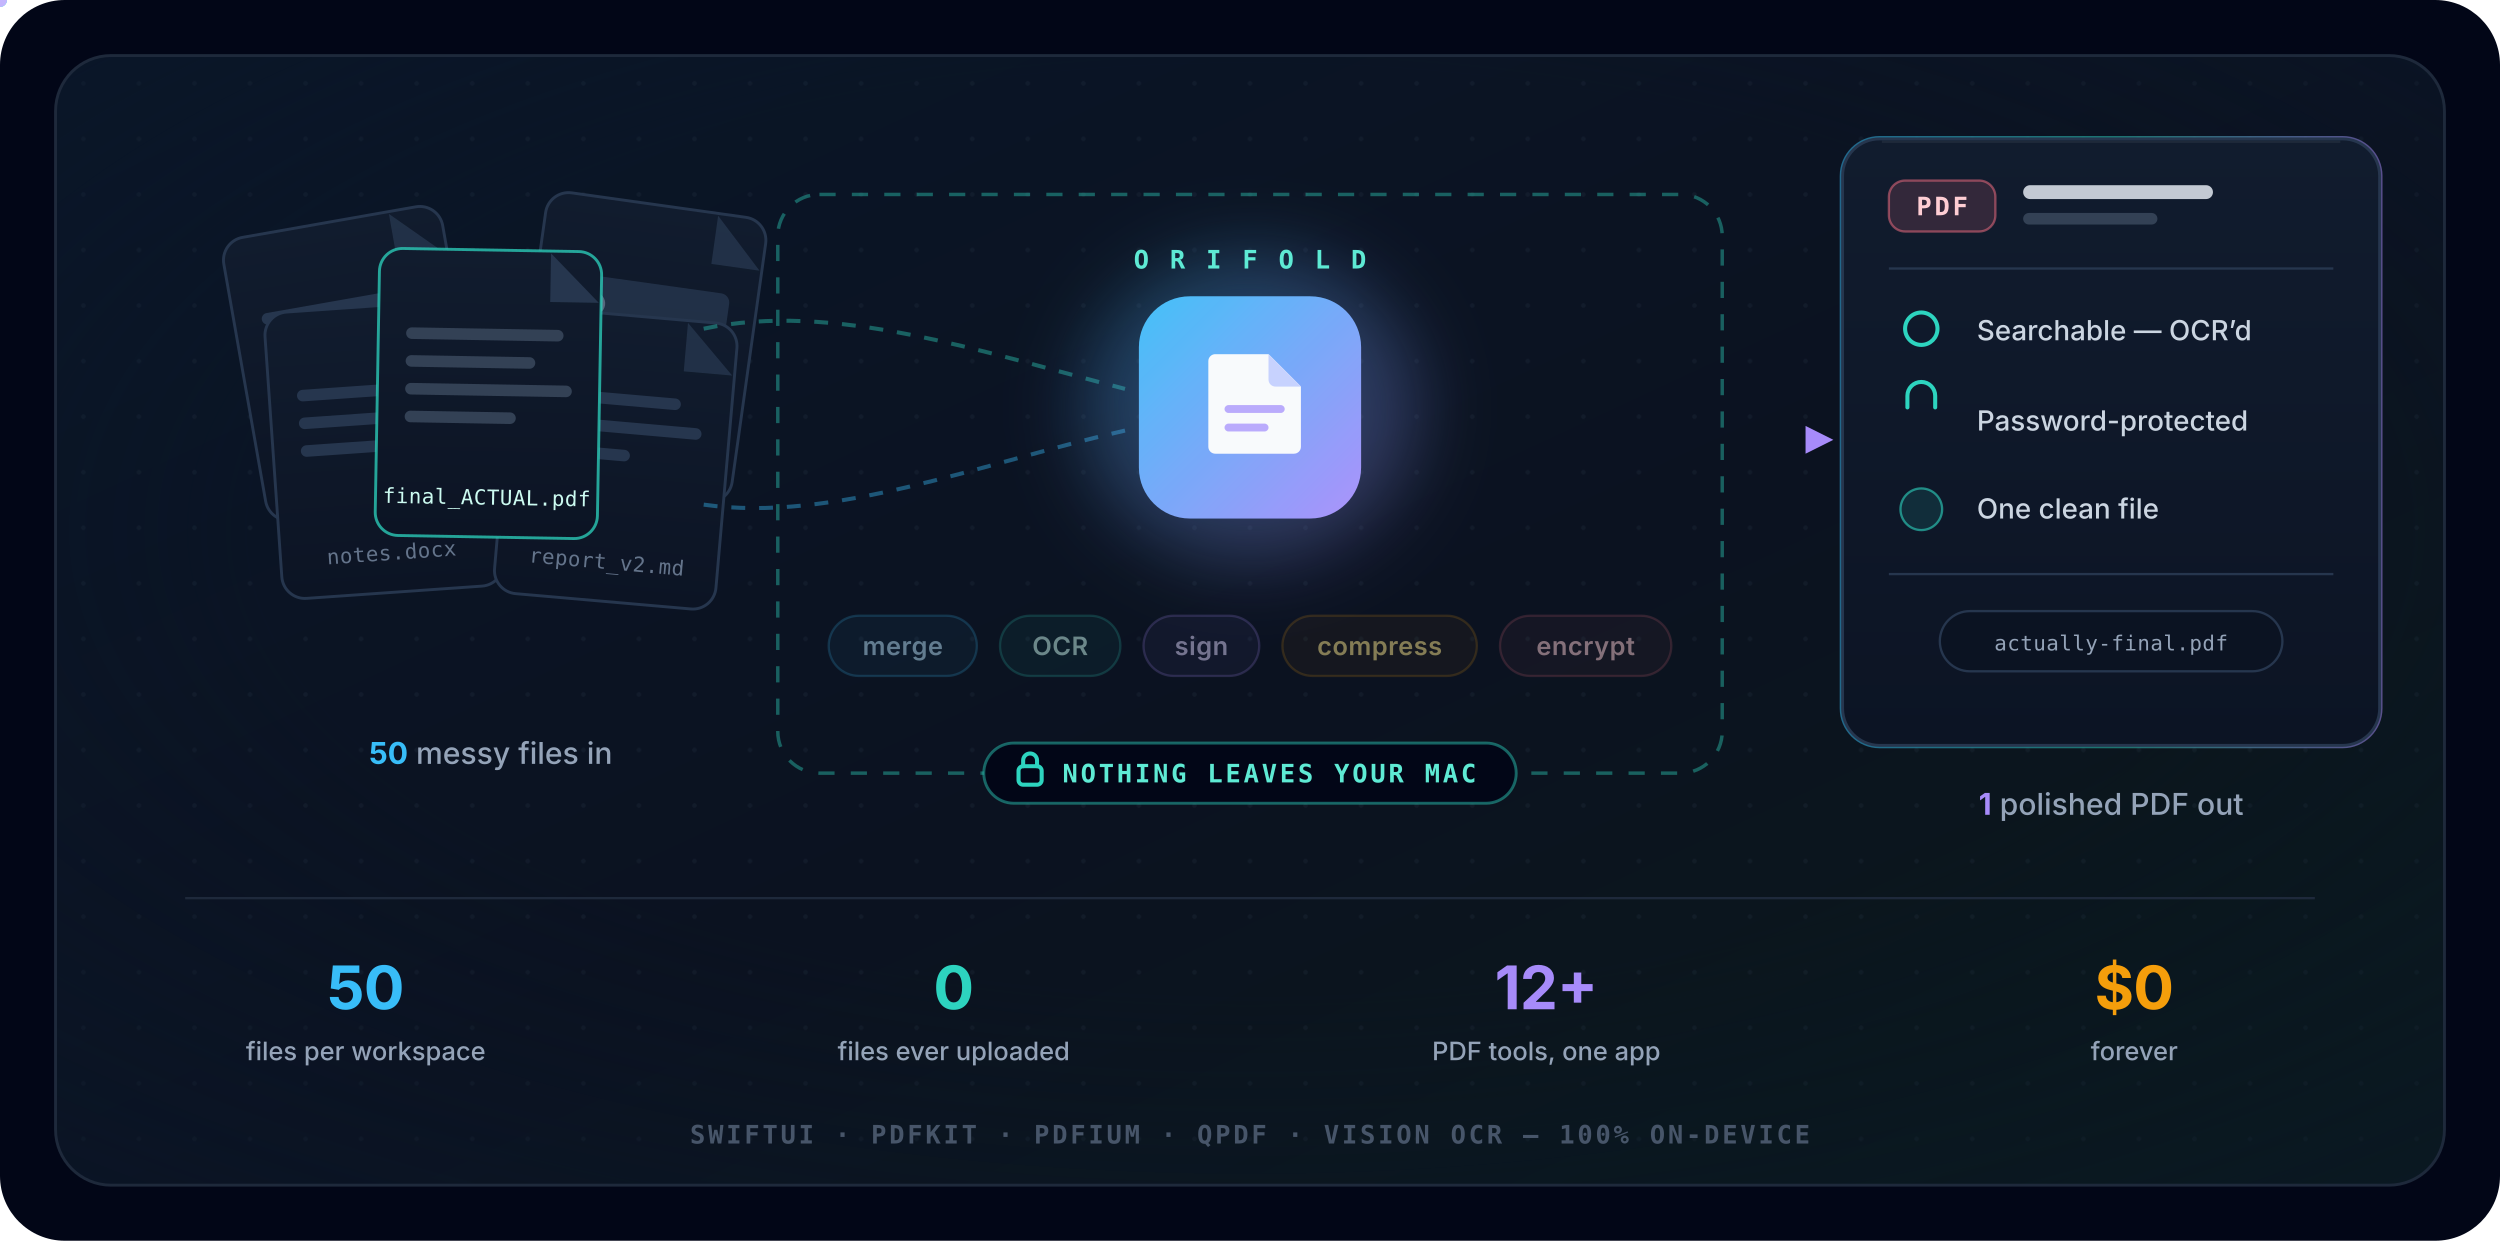
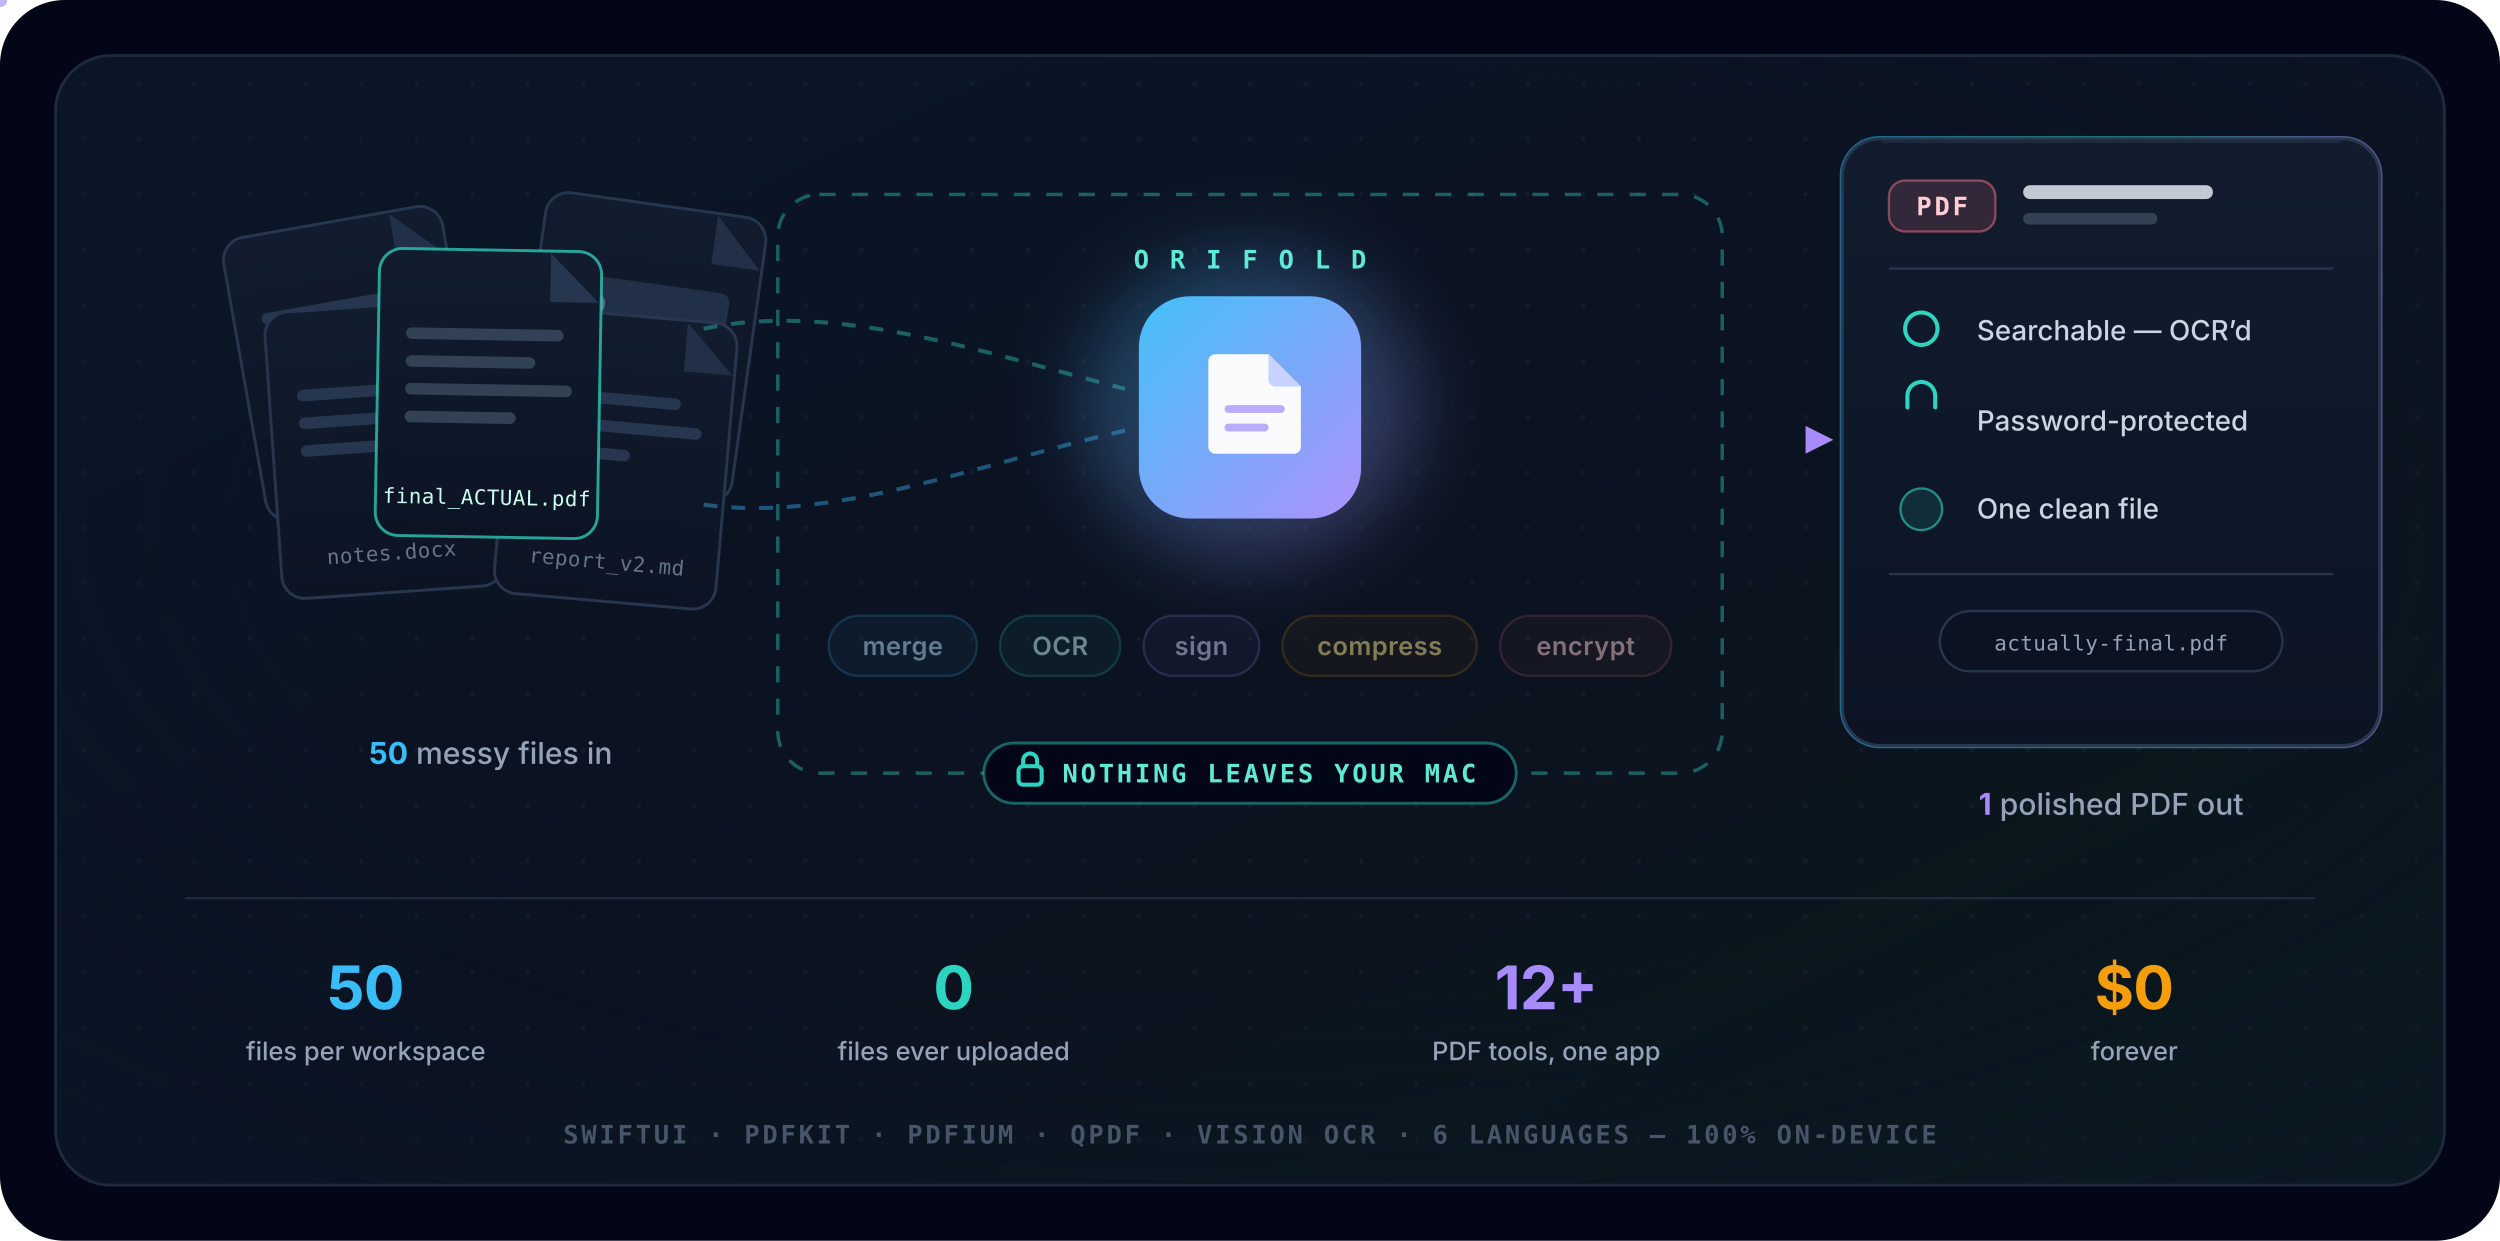
<svg xmlns="http://www.w3.org/2000/svg" viewBox="0 0 1080 536" role="img" aria-labelledby="heroTitle heroDesc">
  <defs>
    <linearGradient id="hPanel" x1="0" y1="0" x2="1" y2="1">
      <stop offset="0" stop-color="#0A1628" />
      <stop offset="0.55" stop-color="#0B1220" />
      <stop offset="1" stop-color="#0A1A1A" />
    </linearGradient>
    <linearGradient id="hCard" x1="0" y1="0" x2="0" y2="1">
      <stop offset="0" stop-color="#111C2E" />
      <stop offset="1" stop-color="#0C1424" />
    </linearGradient>
    <linearGradient id="hFlow" x1="0" y1="0" x2="1" y2="0">
      <stop offset="0" stop-color="#38BDF8" />
      <stop offset="0.5" stop-color="#2DD4BF" />
      <stop offset="1" stop-color="#A78BFA" />
    </linearGradient>
    <linearGradient id="hApp" x1="0" y1="0" x2="1" y2="1">
      <stop offset="0" stop-color="#38BDF8" />
      <stop offset="1" stop-color="#A78BFA" />
    </linearGradient>
    <radialGradient id="hFade" cx="0.5" cy="0.42" r="0.9">
      <stop offset="0.45" stop-color="#0A1628" stop-opacity="0" />
      <stop offset="1" stop-color="#0A1628" stop-opacity="0.75" />
    </radialGradient>
    <pattern id="hDots" x="24" y="24" width="24" height="24" patternUnits="userSpaceOnUse">
      <circle cx="12" cy="12" r="1" fill="#334155" opacity="0.18" />
    </pattern>
    <filter id="hGlow" x="-60%" y="-60%" width="220%" height="220%">
      <feGaussianBlur stdDeviation="16" />
    </filter>
    <style>
      .eye   { font: 700 11px ui-monospace, "SF Mono", Menlo, Consolas, monospace; letter-spacing: 1.2px; }
      .code  { font: 500 9px ui-monospace, "SF Mono", Menlo, Consolas, monospace; letter-spacing: 0.2px; }
      .body  { font: 450 13px ui-sans-serif, system-ui, -apple-system, "Segoe UI", sans-serif; fill: #94A3B8; }
      .chip  { font: 600 11px ui-sans-serif, system-ui, -apple-system, "Segoe UI", sans-serif; letter-spacing: 0.2px; }
      .item  { font: 500 12px ui-sans-serif, system-ui, -apple-system, "Segoe UI", sans-serif; fill: #CBD5E1; }
      .stat  { font: 700 26px ui-sans-serif, system-ui, -apple-system, "Segoe UI", sans-serif; letter-spacing: -0.3px; }
      .lbl   { font: 500 11px ui-sans-serif, system-ui, -apple-system, "Segoe UI", sans-serif; fill: #94A3B8; }
      .ico   { stroke-width: 1.75; stroke-linecap: round; stroke-linejoin: round; fill: none; }

      @keyframes bob    { 0%,100% { transform: translateY(0) }    50% { transform: translateY(-7px) } }
      @keyframes bobLo  { 0%,100% { transform: translateY(0) }    50% { transform: translateY(-4px) } }
      @keyframes flow   { to { stroke-dashoffset: -24 } }
      @keyframes ants   { to { stroke-dashoffset: -28 } }
      @keyframes breathe{ 0%,100% { opacity: 0.22 }               50% { opacity: 0.5 } }
      @keyframes pillseq{ 0%,18%,100% { opacity: 0.5 }            6%,10% { opacity: 1 } }
      @keyframes edge   { 0%,100% { opacity: 0.35 }               50% { opacity: 0.9 } }
      @keyframes draw   { to { stroke-dashoffset: 0 } }
      @keyframes fadeup { from { opacity: 0; transform: translateY(10px) } to { opacity: 1; transform: translateY(0) } }

      .bob1 { animation: bob    6.2s ease-in-out infinite; }
      .bob2 { animation: bobLo  7.4s ease-in-out infinite 0.8s; }
      .bob3 { animation: bobLo  5.6s ease-in-out infinite 1.6s; }
      .bob4 { animation: bob    6.8s ease-in-out infinite 2.4s; }
      .bob5 { animation: bob    5.2s ease-in-out infinite 1.1s; }
      .flowline { stroke-dasharray: 6 6; animation: flow 1.5s linear infinite; }
      .boundary { stroke-dasharray: 7 7; animation: ants 2.8s linear infinite; }
      .halo     { animation: breathe 4.5s ease-in-out infinite; }
      .cardedge { animation: edge 4.5s ease-in-out infinite; }
      .pill { animation: pillseq 7.5s ease-in-out infinite; opacity: 0.5; }
      .p1 { animation-delay: 0s }   .p2 { animation-delay: 1.5s } .p3 { animation-delay: 3s }
      .p4 { animation-delay: 4.5s } .p5 { animation-delay: 6s }
      .tick { stroke-dasharray: 60; stroke-dashoffset: 60; animation: draw 0.9s ease-out forwards; }
      .t1 { animation-delay: 0.5s } .t2 { animation-delay: 0.9s } .t3 { animation-delay: 1.3s }
      .rise { animation: fadeup 0.9s cubic-bezier(0.2, 0.7, 0.3, 1) both; }
      .r1 { animation-delay: 0.15s } .r2 { animation-delay: 0.3s } .r3 { animation-delay: 0.45s } .r4 { animation-delay: 0.6s }

      @media (prefers-reduced-motion: reduce) {
        * { animation: none !important; }
        .pill { opacity: 1; }
        .tick { stroke-dashoffset: 0; }
        .particle { display: none; }
      }
    </style>
  </defs>
  <rect width="1080" height="536" rx="28" fill="#020617" />
  <rect x="24" y="24" width="1032" height="488" rx="24" fill="url(#hPanel)" />
  <rect x="24" y="24" width="1032" height="488" rx="24" fill="url(#hDots)" />
  <rect x="24" y="24" width="1032" height="488" rx="24" fill="url(#hFade)" />
  <rect x="24" y="24" width="1032" height="488" rx="24" stroke="#1E293B" stroke-width="1.25" fill="none" />
  <g>
    <g transform="translate(105 95) rotate(-10 48 62)">
      <g class="bob2">
        <rect width="96" height="124" rx="10" fill="url(#hCard)" stroke="#26364E" stroke-width="1.25" />
        <path d="M74 1 L95 22 L74 22 Z" fill="#26364E" opacity="0.8" />
        <rect x="12" y="34" width="58" height="5" rx="2.5" fill="#26364E" />
        <rect x="12" y="46" width="70" height="5" rx="2.5" fill="#26364E" />
        <rect x="12" y="58" width="46" height="5" rx="2.5" fill="#26364E" />
        <text x="48" y="110" text-anchor="middle" class="code" fill="#64748B">scan_0042.jpg</text>
      </g>
    </g>
    <g transform="translate(228 88) rotate(8 48 62)">
      <g class="bob3">
        <rect width="96" height="124" rx="10" fill="url(#hCard)" stroke="#26364E" stroke-width="1.25" />
        <path d="M74 1 L95 22 L74 22 Z" fill="#26364E" opacity="0.8" />
        <rect x="12" y="34" width="72" height="40" rx="4" fill="#26364E" opacity="0.8" />
        <circle cx="26" cy="46" r="5" fill="#64748B" opacity="0.8" />
        <path d="M16 68 L36 52 L52 64 L66 55 L84 70" stroke="#64748B" stroke-width="2" fill="none" opacity="0.8" />
        <text x="48" y="110" text-anchor="middle" class="code" fill="#64748B">IMG_2941.png</text>
      </g>
    </g>
    <g transform="translate(118 132) rotate(-4 48 62)">
      <g class="bob4">
        <rect width="96" height="124" rx="10" fill="url(#hCard)" stroke="#26364E" stroke-width="1.25" />
        <path d="M74 1 L95 22 L74 22 Z" fill="#26364E" opacity="0.8" />
        <rect x="12" y="34" width="66" height="5" rx="2.5" fill="#26364E" />
        <rect x="12" y="46" width="54" height="5" rx="2.5" fill="#26364E" />
        <rect x="12" y="58" width="72" height="5" rx="2.5" fill="#26364E" />
        <text x="48" y="110" text-anchor="middle" class="code" fill="#64748B">notes.docx</text>
      </g>
    </g>
    <g transform="translate(218 136) rotate(5 48 62)">
      <g class="bob5">
        <rect width="96" height="124" rx="10" fill="url(#hCard)" stroke="#26364E" stroke-width="1.25" />
        <path d="M74 1 L95 22 L74 22 Z" fill="#26364E" opacity="0.8" />
        <rect x="12" y="34" width="62" height="5" rx="2.5" fill="#26364E" />
        <rect x="12" y="46" width="72" height="5" rx="2.5" fill="#26364E" />
        <rect x="12" y="58" width="42" height="5" rx="2.5" fill="#26364E" />
        <text x="48" y="110" text-anchor="middle" class="code" fill="#64748B">report_v2.md</text>
      </g>
    </g>
    <g transform="translate(163 108) rotate(1 48 62)">
      <g class="bob1">
        <rect width="96" height="124" rx="10" fill="url(#hCard)" stroke="#2DD4BF" stroke-opacity="0.75" stroke-width="1.25" />
        <path d="M74 1 L95 22 L74 22 Z" fill="#26364E" />
        <rect x="12" y="34" width="68" height="5" rx="2.5" fill="#334155" />
        <rect x="12" y="46" width="56" height="5" rx="2.5" fill="#334155" />
        <rect x="12" y="58" width="72" height="5" rx="2.5" fill="#334155" />
        <rect x="12" y="70" width="48" height="5" rx="2.5" fill="#334155" />
        <text x="48" y="110" text-anchor="middle" class="code" fill="#CCFBF1">final_ACTUAL.pdf</text>
      </g>
    </g>
  </g>
  <text x="212" y="330" text-anchor="middle" class="body">
    <tspan font-weight="700" fill="#38BDF8">50</tspan> messy files in</text>
  <path class="flowline" d="M304 142 C 360 130, 424 152, 486 168" stroke="#2DD4BF" stroke-opacity="0.4" stroke-width="1.75" fill="none" />
  <path class="flowline" d="M304 218 C 360 226, 424 200, 486 186" stroke="#38BDF8" stroke-opacity="0.4" stroke-width="1.75" fill="none" />
  <circle r="3" class="particle" fill="#5EEAD4">
    <animateMotion dur="2.6s" repeatCount="indefinite" path="M304 142 C 360 130, 424 152, 486 168" />
  </circle>
  <circle r="3" class="particle" fill="#7DD3FC">
    <animateMotion dur="2.6s" begin="-1.3s" repeatCount="indefinite" path="M304 218 C 360 226, 424 200, 486 186" />
  </circle>
  <rect class="boundary" x="336" y="84" width="408" height="250" rx="18" stroke="#2DD4BF" stroke-opacity="0.4" stroke-width="1.5" fill="none" />
  <ellipse class="halo" cx="540" cy="176" rx="72" ry="66" fill="url(#hApp)" opacity="0.3" filter="url(#hGlow)" />
  <text x="540" y="116" text-anchor="middle" class="eye" fill="#5EEAD4">O R I F O L D</text>
  <g transform="translate(492 128)">
    <rect width="96" height="96" rx="22" fill="url(#hApp)" />
    <rect width="96" height="96" rx="22" fill="#F8FAFC" opacity="0.06" />
    <path d="M30 28 a3 3 0 0 1 3 -3 H56 L70 39 V65 a3 3 0 0 1 -3 3 H33 a3 3 0 0 1 -3 -3 Z" fill="#F8FAFC" />
    <path d="M56 25 L70 39 H59 a3 3 0 0 1 -3 -3 Z" fill="#C7D2FE" />
    <rect x="37" y="47" width="26" height="3.4" rx="1.7" fill="#7C5CFB" opacity="0.5" />
    <rect x="37" y="55" width="19" height="3.4" rx="1.7" fill="#7C5CFB" opacity="0.5" />
  </g>
  <g>
    <g class="pill p1">
      <rect x="358" y="266" width="64" height="26" rx="13" fill="#38BDF8" fill-opacity="0.1" stroke="#38BDF8" stroke-opacity="0.38" />
      <text x="390" y="283" text-anchor="middle" class="chip" fill="#BAE6FD">merge</text>
    </g>
    <g class="pill p2">
      <rect x="432" y="266" width="52" height="26" rx="13" fill="#2DD4BF" fill-opacity="0.1" stroke="#2DD4BF" stroke-opacity="0.38" />
      <text x="458" y="283" text-anchor="middle" class="chip" fill="#CCFBF1">OCR</text>
    </g>
    <g class="pill p3">
      <rect x="494" y="266" width="50" height="26" rx="13" fill="#A78BFA" fill-opacity="0.1" stroke="#A78BFA" stroke-opacity="0.38" />
      <text x="519" y="283" text-anchor="middle" class="chip" fill="#DDD6FE">sign</text>
    </g>
    <g class="pill p4">
      <rect x="554" y="266" width="84" height="26" rx="13" fill="#F59E0B" fill-opacity="0.08" stroke="#F59E0B" stroke-opacity="0.32" />
      <text x="596" y="283" text-anchor="middle" class="chip" fill="#FDE68A">compress</text>
    </g>
    <g class="pill p5">
      <rect x="648" y="266" width="74" height="26" rx="13" fill="#FB7185" fill-opacity="0.08" stroke="#FB7185" stroke-opacity="0.32" />
      <text x="685" y="283" text-anchor="middle" class="chip" fill="#FECDD3">encrypt</text>
    </g>
  </g>
  <g>
    <rect x="425" y="321" width="230" height="26" rx="13" fill="#020617" stroke="#2DD4BF" stroke-opacity="0.45" stroke-width="1.25" />
    <g class="ico" stroke="#2DD4BF" stroke-width="1.5">
      <rect x="440" y="331" width="10" height="8" rx="2" />
      <path d="M442 331 v-2.5 a3 3 0 0 1 6 0 V331" />
    </g>
    <text x="459" y="338" class="eye" font-size="10" fill="#5EEAD4">NOTHING LEAVES YOUR MAC</text>
  </g>
  <path class="flowline" d="M748 190 H 782" stroke="url(#hFlow)" stroke-width="2.5" fill="none" />
  <polygon points="792,190 780,184 780,196" fill="#A78BFA" />
  <circle r="3" class="particle" fill="#C4B5FD">
    <animateMotion dur="1.5s" repeatCount="indefinite" path="M746 190 H 786" />
  </circle>
  <g>
    <rect class="cardedge" x="796" y="60" width="232" height="262" rx="16" stroke="url(#hFlow)" stroke-width="2.5" fill="none" opacity="0.5" />
    <rect x="796" y="60" width="232" height="262" rx="16" fill="url(#hCard)" stroke="#26364E" stroke-width="1.25" />
    <path d="M813 61.25 H1011" stroke="#F8FAFC" stroke-opacity="0.06" stroke-width="1" />
    <rect x="816" y="78" width="46" height="22" rx="7" fill="#FB7185" fill-opacity="0.15" stroke="#FB7185" stroke-opacity="0.5" />
    <text x="839" y="93" text-anchor="middle" class="eye" font-size="10" fill="#FECDD3">PDF</text>
    <rect x="874" y="80" width="82" height="6" rx="3" fill="#E2E8F0" opacity="0.85" />
    <rect x="874" y="92" width="58" height="5" rx="2.5" fill="#334155" />
    <path d="M816 116 H1008" stroke="#26364E" />
    <g class="ico" stroke="#2DD4BF">
      <circle cx="830" cy="142" r="7" />
      <path class="tick t1" d="M835.5 147.5 L841 153" />
    </g>
    <text x="854" y="147" class="item">Searchable — OCR’d</text>
    <g class="ico" stroke="#2DD4BF">
      <path d="M824 176 v-5 a6 6 0 0 1 12 0 v5" />
      <rect class="tick t2" x="821" y="176" width="18" height="13" rx="3" />
    </g>
    <text x="854" y="186" class="item">Password-protected</text>
    <circle cx="830" cy="220" r="9" fill="#2DD4BF" fill-opacity="0.12" stroke="#2DD4BF" stroke-opacity="0.6" />
    <polyline class="tick t3" points="825.5,220 829,223.5 835.5,216" stroke="#2DD4BF" stroke-width="2" fill="none" stroke-linecap="round" stroke-linejoin="round" />
    <text x="854" y="224" class="item">One clean file</text>
    <path d="M816 248 H1008" stroke="#26364E" />
    <rect x="838" y="264" width="148" height="26" rx="13" fill="#0B1322" stroke="#26364E" />
    <text x="912" y="281" text-anchor="middle" class="code" font-size="10" fill="#94A3B8">actually-final.pdf</text>
  </g>
  <text x="912" y="352" text-anchor="middle" class="body">
    <tspan font-weight="700" fill="#A78BFA">1</tspan> polished PDF out</text>
  <path d="M80 388 H1000" stroke="#1E293B" />
  <g text-anchor="middle">
    <g class="rise r1">
      <text x="158" y="436" class="stat" fill="#38BDF8">50</text>
      <text x="158" y="458" class="lbl">files per workspace</text>
    </g>
    <g class="rise r2">
      <text x="412" y="436" class="stat" fill="#2DD4BF">0</text>
      <text x="412" y="458" class="lbl">files ever uploaded</text>
    </g>
    <g class="rise r3">
      <text x="668" y="436" class="stat" fill="#A78BFA">12+</text>
      <text x="668" y="458" class="lbl">PDF tools, one app</text>
    </g>
    <g class="rise r4">
      <text x="922" y="436" class="stat" fill="#F59E0B">$0</text>
      <text x="922" y="458" class="lbl">forever</text>
    </g>
  </g>
-   <text x="540" y="494" text-anchor="middle" class="eye" font-size="10" fill="#475569">SWIFTUI · PDFKIT · PDFIUM · QPDF · VISION OCR — 100% ON-DEVICE</text>
+   <text x="540" y="494" text-anchor="middle" class="eye" font-size="10" fill="#475569">SWIFTUI · PDFKIT · PDFIUM · QPDF · VISION OCR · 6 LANGUAGES — 100% ON-DEVICE</text>
</svg>
